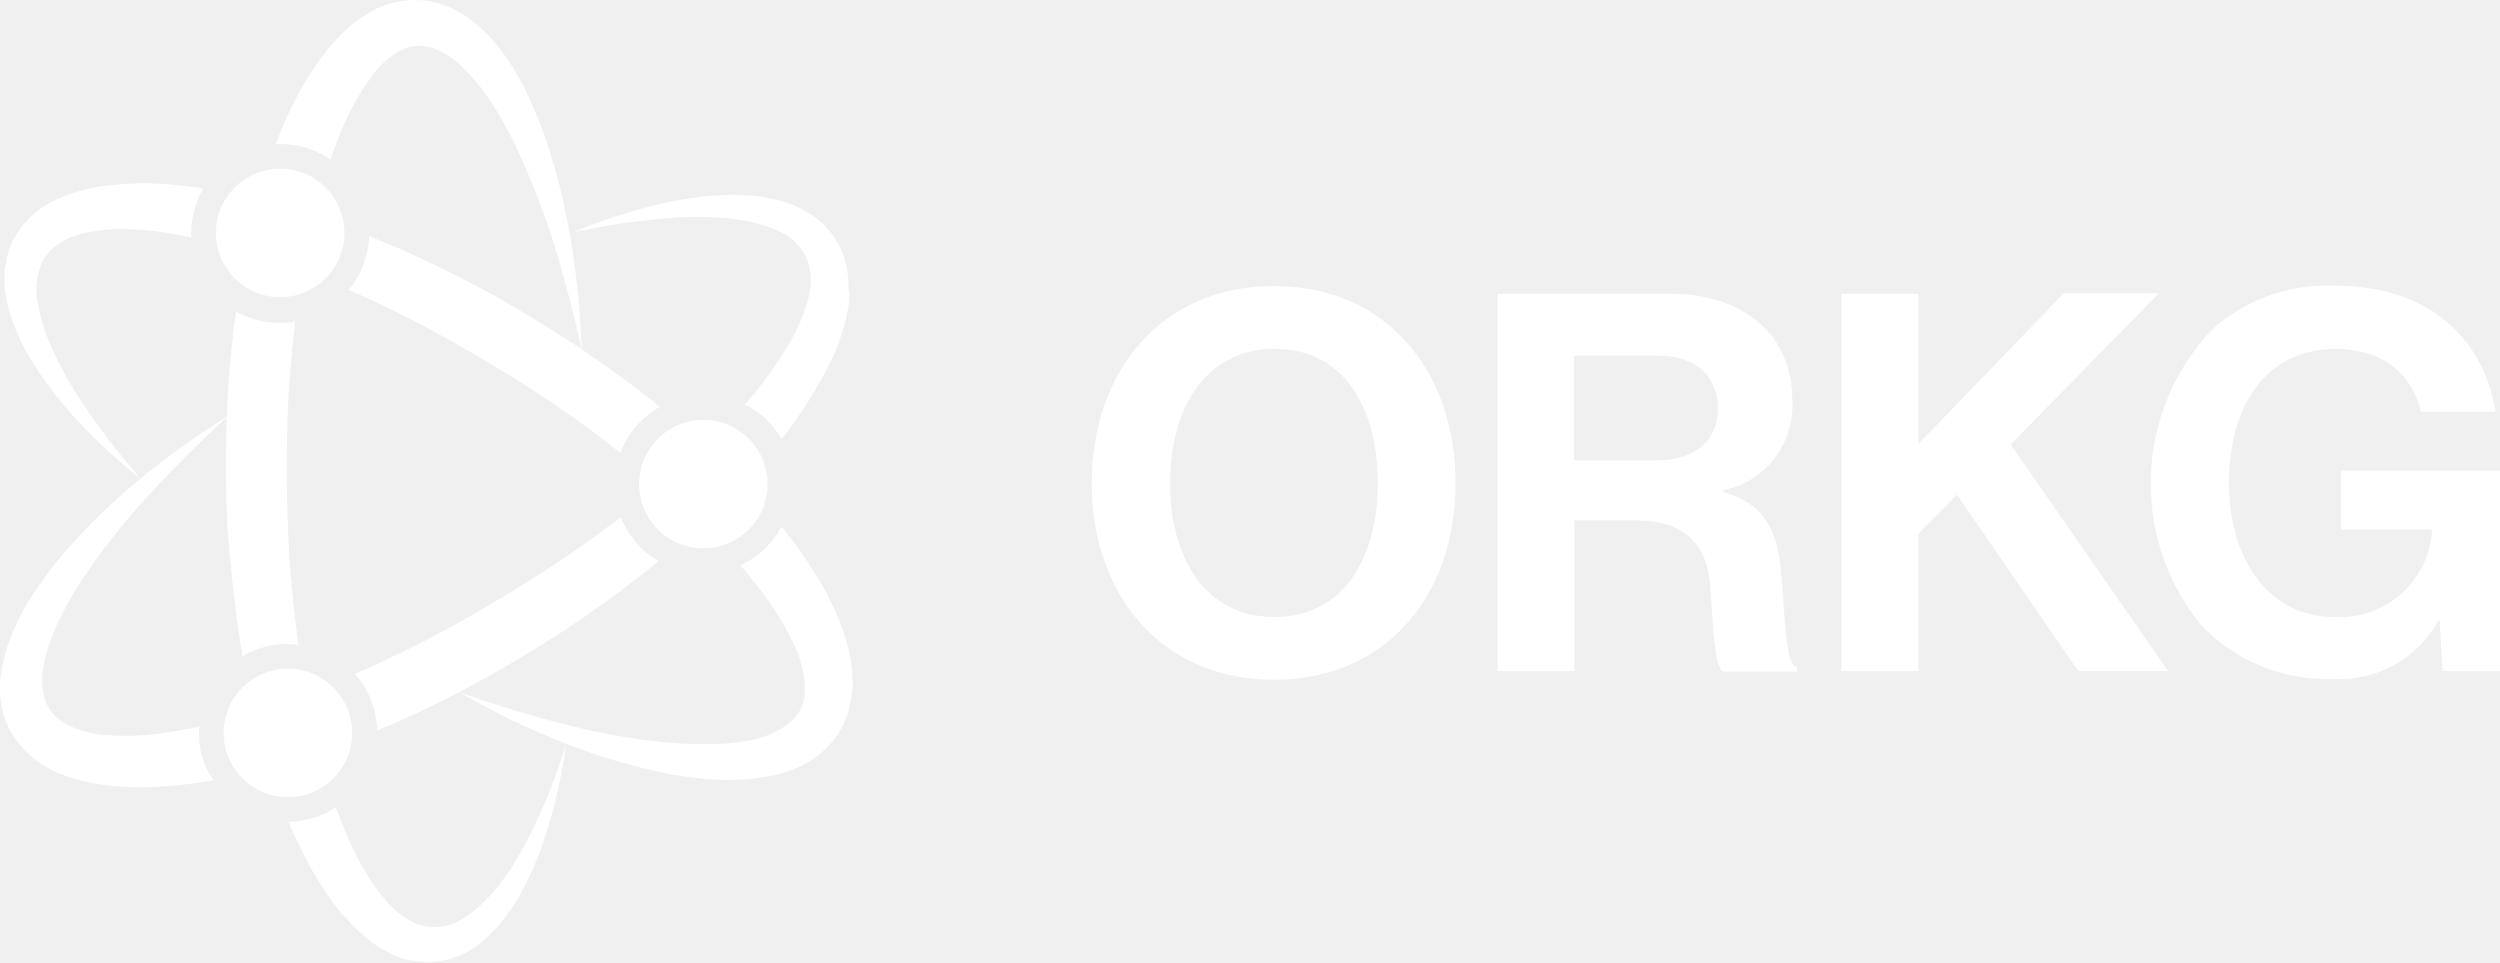
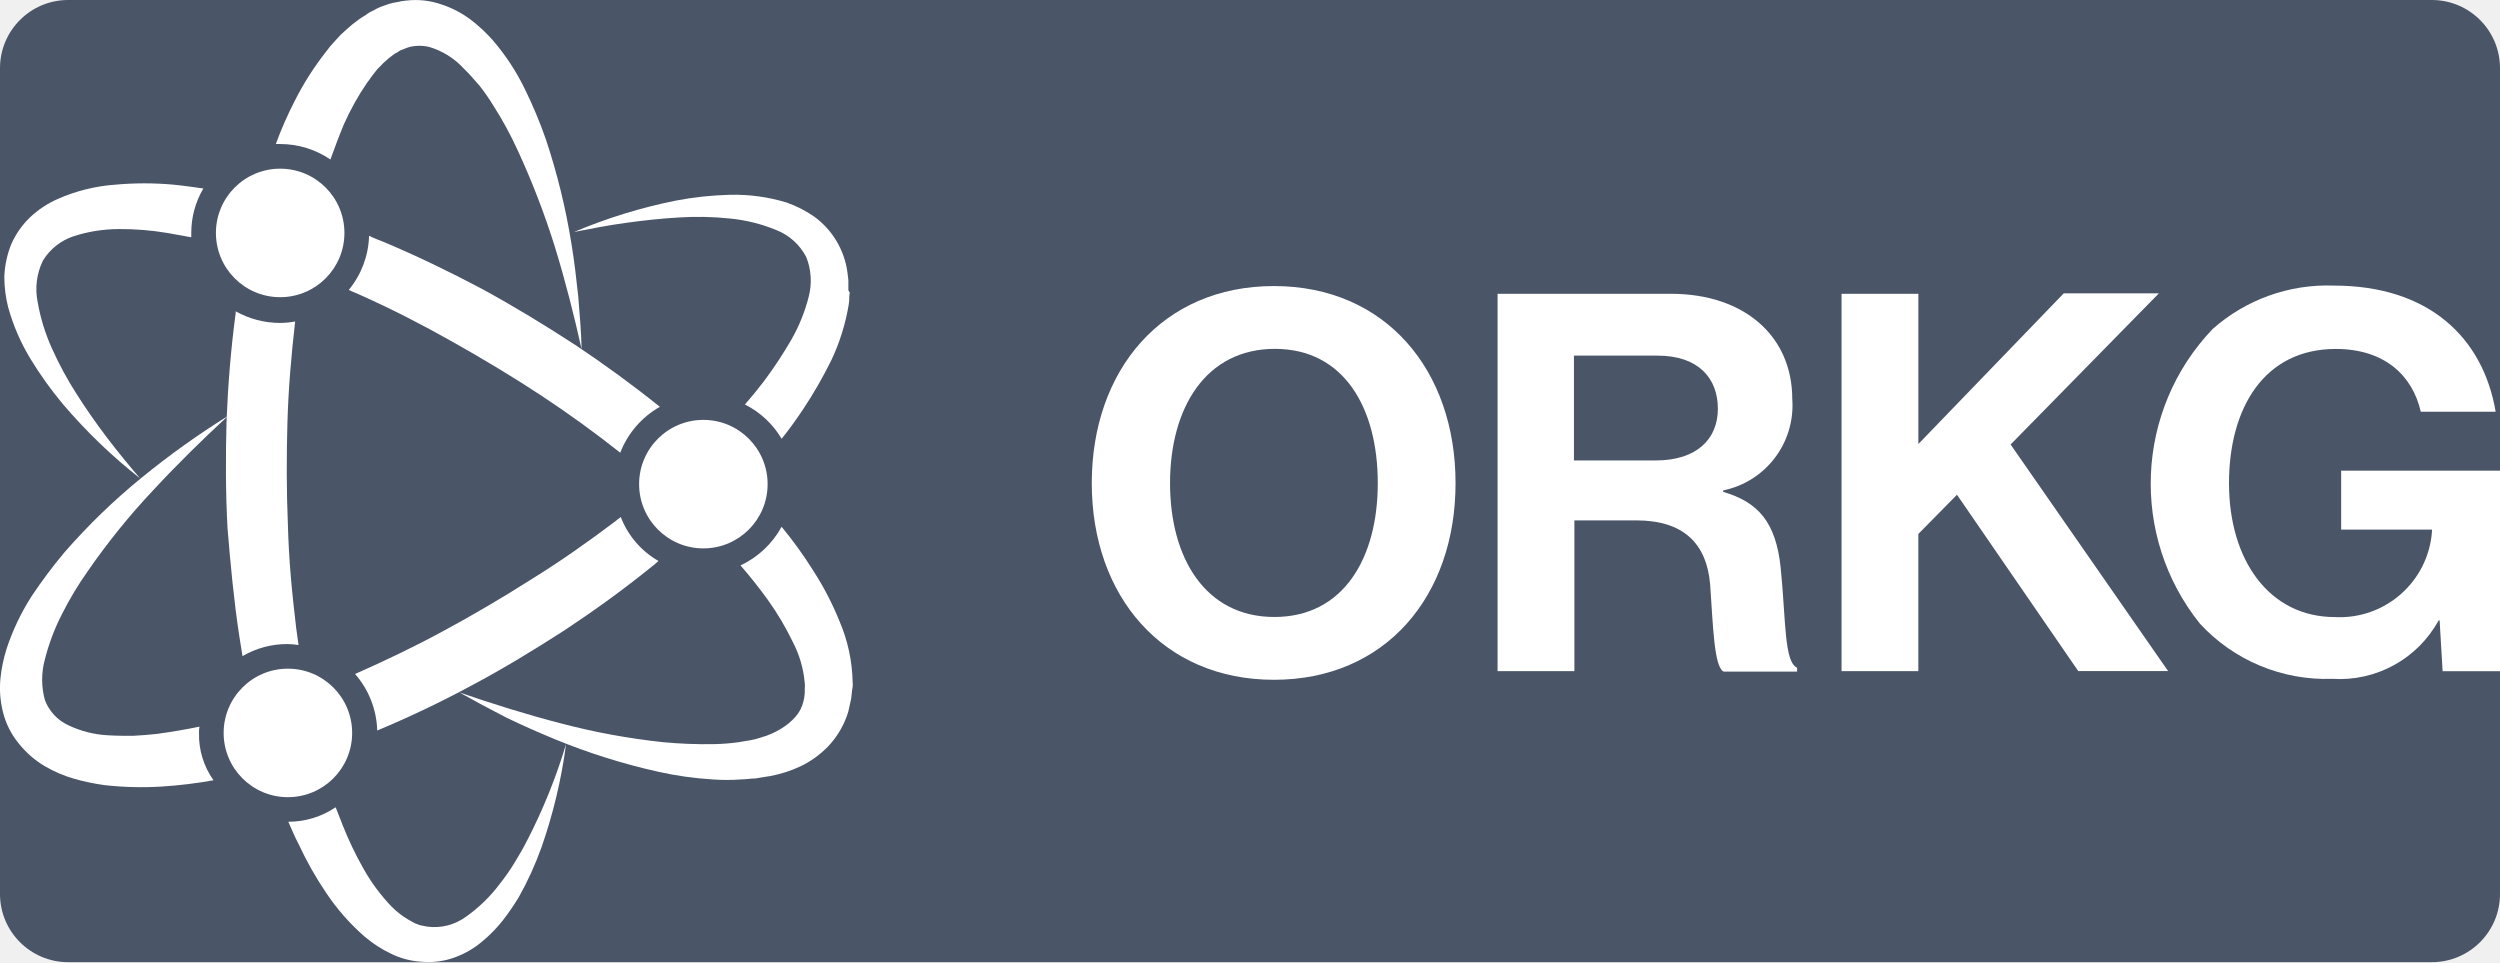
<svg xmlns="http://www.w3.org/2000/svg" width="146.642" height="56.438" viewBox="0 0 146.642 56.438">
+   <rect width="146.642" height="56.438" rx="4" fill="#4a5568" />
  <g id="logo" transform="translate(-24.806 -42.086)">
    <g id="Group_2" data-name="Group 2" transform="translate(88.846 58.837)">
      <g id="Group_1" data-name="Group 1">
        <path id="Path_1" data-name="Path 1" d="M250.8,112.862c0-6.631,4.137-11.562,10.683-11.562s10.655,4.931,10.655,11.562-4.109,11.533-10.655,11.533C254.966,124.395,250.8,119.492,250.8,112.862Zm16.776,0c0-4.421-1.984-7.878-6.036-7.878s-6.149,3.457-6.149,7.878c0,4.392,2.069,7.849,6.121,7.849S267.576,117.254,267.576,112.862Z" transform="translate(-250.8 -101.272)" fill="#ffffff" />
        <path id="Path_2" data-name="Path 2" d="M334.8,102.9h10.173c4.279,0,7.113,2.465,7.113,6.177a5.09,5.09,0,0,1-4.052,5.356v.085c2.04.6,3.089,1.757,3.372,4.449.312,3.117.2,5.526.963,5.866v.227h-4.307c-.567-.255-.623-2.72-.793-5.1-.2-2.409-1.559-3.769-4.336-3.769h-3.627v8.841H334.8Zm4.506,9.776h4.761c2.437,0,3.655-1.275,3.655-3.032,0-1.785-1.133-3.117-3.542-3.117h-4.9v6.149Z" transform="translate(-310.997 -102.418)" fill="#ffffff" />
        <path id="Path_3" data-name="Path 3" d="M406,102.828h4.506v8.813l8.529-8.841h5.582l-8.7,8.869,9.238,13.29h-5.271l-7.113-10.343-2.267,2.3v8.048H406Z" transform="translate(-362.021 -102.347)" fill="#ffffff" />
        <path id="Path_4" data-name="Path 4" d="M486.945,120.838h-.057a6.613,6.613,0,0,1-6.234,3.429,10.07,10.07,0,0,1-7.764-3.23,13.138,13.138,0,0,1,.737-17.286,10.151,10.151,0,0,1,7.113-2.55c5.582,0,8.756,3.06,9.493,7.4H485.84c-.482-2.125-2.125-3.684-4.987-3.684-4.194,0-6.262,3.457-6.262,7.878,0,4.534,2.38,7.849,6.206,7.849a5.426,5.426,0,0,0,5.7-5.016v-.113h-5.327v-3.457h9.323v11.76h-3.372Z" transform="translate(-407.885 -101.2)" fill="#ffffff" />
      </g>
    </g>
    <g id="Group_7" data-name="Group 7" transform="translate(24.806 42.086)">
      <path id="Path_5" data-name="Path 5" d="M159.7,87.9v-.482c-.028-.17-.028-.312-.057-.482a4.838,4.838,0,0,0-1.955-3.259,6.688,6.688,0,0,0-1.615-.822,10.508,10.508,0,0,0-3.315-.453,19.427,19.427,0,0,0-3.174.34,31.081,31.081,0,0,0-5.979,1.842c1.02-.2,2.04-.4,3.06-.538s2.04-.255,3.06-.312a17.674,17.674,0,0,1,3,.057,9.54,9.54,0,0,1,2.749.68,3.358,3.358,0,0,1,1.757,1.587,3.747,3.747,0,0,1,.142,2.324,10.028,10.028,0,0,1-1.02,2.522,25.172,25.172,0,0,1-1.587,2.409c-.368.482-.737.935-1.133,1.389a5.269,5.269,0,0,1,2.154,2.012c.453-.567.878-1.162,1.275-1.757a25.84,25.84,0,0,0,1.644-2.862,12.356,12.356,0,0,0,1.02-3.287,2.436,2.436,0,0,0,.028-.453l.028-.227A.259.259,0,0,1,159.7,87.9Z" transform="translate(-109.937 -70.976)" fill="#ffffff" />
      <circle id="Ellipse_1" data-name="Ellipse 1" cx="3.769" cy="3.769" r="3.769" transform="translate(37.488 24.629)" fill="#ffffff" />
      <g id="Group_3" data-name="Group 3" transform="translate(0 24.402)">
        <path id="Path_6" data-name="Path 6" d="M36.479,146.789a1.616,1.616,0,0,1,.028-.368c-.822.17-1.672.312-2.494.425-.482.057-.935.085-1.417.113-.453,0-.935,0-1.389-.028a6.147,6.147,0,0,1-2.409-.6,2.656,2.656,0,0,1-1.36-1.474,4.5,4.5,0,0,1,0-2.38,12.491,12.491,0,0,1,.992-2.635,19.6,19.6,0,0,1,1.53-2.55,40.5,40.5,0,0,1,3.826-4.732c1.389-1.5,2.862-2.947,4.392-4.364a48.629,48.629,0,0,0-5.072,3.627,36.836,36.836,0,0,0-4.534,4.392,29.052,29.052,0,0,0-1.927,2.579A13.588,13.588,0,0,0,25.2,141.83a8.785,8.785,0,0,0-.368,1.757,5.758,5.758,0,0,0,.142,1.955,4.66,4.66,0,0,0,.935,1.87,5.632,5.632,0,0,0,1.53,1.332,7.548,7.548,0,0,0,1.729.737,12.926,12.926,0,0,0,1.757.368,19.3,19.3,0,0,0,3.372.085,26.845,26.845,0,0,0,3.032-.368A4.613,4.613,0,0,1,36.479,146.789Z" transform="translate(-24.806 -128.2)" fill="#ffffff" />
        <path id="Path_7" data-name="Path 7" d="M113.885,149.1c-.085.085-.2.142-.283.227-1.615,1.218-3.259,2.38-4.959,3.429-1.7,1.077-3.429,2.1-5.214,3.06-1.672.907-3.4,1.729-5.129,2.494a5.245,5.245,0,0,1,1.3,3.315q2.848-1.19,5.526-2.635c1.87-.992,3.684-2.1,5.441-3.23,1.757-1.162,3.485-2.409,5.129-3.74a4.932,4.932,0,0,0,.4-.34A5.071,5.071,0,0,1,113.885,149.1Z" transform="translate(-77.474 -143.178)" fill="#ffffff" />
      </g>
      <circle id="Ellipse_2" data-name="Ellipse 2" cx="3.769" cy="3.769" r="3.769" transform="translate(13.118 39.222)" fill="#ffffff" />
      <path id="Path_8" data-name="Path 8" d="M82.155,50.534a5.253,5.253,0,0,1,2.947.907c.255-.708.51-1.389.793-2.069a15.478,15.478,0,0,1,1.36-2.437c.142-.17.255-.368.4-.538l.2-.255.227-.227c.142-.17.312-.283.453-.425.085-.057.142-.113.227-.17a.994.994,0,0,1,.227-.142l.227-.142a1.952,1.952,0,0,0,.227-.085,1.166,1.166,0,0,1,.227-.085.876.876,0,0,1,.227-.057,2.355,2.355,0,0,1,.992.028,4.465,4.465,0,0,1,2.04,1.275c.34.312.623.68.935,1.02a12.566,12.566,0,0,1,.822,1.19A20.961,20.961,0,0,1,96.1,50.931,46.887,46.887,0,0,1,98.279,56.6c.6,1.955,1.105,3.939,1.559,5.979-.028-1.048-.113-2.069-.2-3.117-.113-1.02-.227-2.069-.4-3.089a38.578,38.578,0,0,0-1.5-6.121,26.568,26.568,0,0,0-1.247-2.975,13.29,13.29,0,0,0-1.842-2.805,8.952,8.952,0,0,0-1.3-1.218,5.908,5.908,0,0,0-1.729-.907,4.627,4.627,0,0,0-2.069-.227,3.194,3.194,0,0,0-.51.085,3.3,3.3,0,0,0-.51.113l-.482.17a3.383,3.383,0,0,0-.453.227,1.691,1.691,0,0,0-.425.255c-.142.085-.283.17-.4.255a7.509,7.509,0,0,0-.737.6l-.34.312-.312.34a6,6,0,0,0-.567.68,17.288,17.288,0,0,0-1.814,2.862A21.962,21.962,0,0,0,81.9,50.534Z" transform="translate(-65.721 -42.086)" fill="#ffffff" />
      <g id="Group_4" data-name="Group 4" transform="translate(13.251 18.253)">
        <path id="Path_9" data-name="Path 9" d="M72.343,125.486c.057.425.142.822.2,1.247a5.163,5.163,0,0,1,2.635-.708,4.654,4.654,0,0,1,.652.057c-.057-.34-.085-.68-.142-1.02-.113-.992-.227-1.984-.312-3-.085-.992-.142-2.012-.17-3-.085-2.012-.085-4.024-.028-6.036.057-1.984.227-3.967.453-5.922a4.911,4.911,0,0,1-.907.085,5.3,5.3,0,0,1-2.579-.68v.085c-.283,2.1-.453,4.222-.538,6.319-.057,2.125-.057,4.222.057,6.319C71.833,121.292,72.031,123.417,72.343,125.486Z" transform="translate(-71.569 -106.5)" fill="#ffffff" />
        <path id="Path_10" data-name="Path 10" d="M98.5,201.767c-.227.453-.482.878-.737,1.3a11.749,11.749,0,0,1-.85,1.218,8.739,8.739,0,0,1-2.012,1.955,3.116,3.116,0,0,1-2.267.567c-.057,0-.085-.028-.142-.028l-.142-.028-.142-.028c-.057-.028-.085-.028-.142-.057a1.006,1.006,0,0,1-.255-.113l-.255-.142a4.9,4.9,0,0,1-.992-.765,10.937,10.937,0,0,1-1.644-2.21,20.058,20.058,0,0,1-1.247-2.607c-.142-.34-.255-.68-.4-1.02a4.945,4.945,0,0,1-2.777.85c.2.425.368.878.6,1.3a20.5,20.5,0,0,0,1.615,2.862,12.88,12.88,0,0,0,2.267,2.579,7.1,7.1,0,0,0,1.53.992,4.686,4.686,0,0,0,1.87.482A4.435,4.435,0,0,0,94.3,208.6a5.217,5.217,0,0,0,1.587-.935,8.034,8.034,0,0,0,1.19-1.218,14.483,14.483,0,0,0,.935-1.36,19.286,19.286,0,0,0,1.332-2.919,30.444,30.444,0,0,0,1.445-6.064A32.953,32.953,0,0,1,98.5,201.767Z" transform="translate(-80.836 -170.71)" fill="#ffffff" />
      </g>
      <g id="Group_6" data-name="Group 6" transform="translate(0.253 10.754)">
        <path id="Path_11" data-name="Path 11" d="M29.752,83.143a8.7,8.7,0,0,1,2.635-.425,16.458,16.458,0,0,1,2.862.227c.482.085.935.17,1.417.255v-.255a5.136,5.136,0,0,1,.708-2.607c-.6-.085-1.19-.17-1.785-.227a18.825,18.825,0,0,0-3.344,0,10.155,10.155,0,0,0-3.429.85A5.716,5.716,0,0,0,27.23,82.01,4.912,4.912,0,0,0,26.1,83.625a5.691,5.691,0,0,0-.4,1.9,7.335,7.335,0,0,0,.227,1.785,11.918,11.918,0,0,0,1.332,3.06,21.723,21.723,0,0,0,1.87,2.607,31.426,31.426,0,0,0,4.534,4.364c-.68-.793-1.332-1.587-1.955-2.409s-1.218-1.672-1.757-2.522a20.226,20.226,0,0,1-1.445-2.664A11.366,11.366,0,0,1,27.655,87a3.827,3.827,0,0,1,.312-2.437A3.358,3.358,0,0,1,29.752,83.143Z" transform="translate(-25.7 -80.036)" fill="#ffffff" />
        <g id="Group_5" data-name="Group 5" transform="translate(20.204 3.078)">
          <path id="Path_12" data-name="Path 12" d="M112.925,103.623a5.272,5.272,0,0,1,2.324-2.692c-1.587-1.275-3.259-2.494-4.959-3.627-1.785-1.162-3.6-2.267-5.469-3.287-1.87-.992-3.8-1.927-5.752-2.749-.283-.113-.6-.227-.878-.368A5.2,5.2,0,0,1,97,94.074c.227.113.482.2.708.312,1.842.822,3.655,1.757,5.412,2.749s3.514,2.04,5.186,3.145C109.893,101.328,111.424,102.433,112.925,103.623Z" transform="translate(-97 -90.9)" fill="#ffffff" />
          <path id="Path_13" data-name="Path 13" d="M142.966,160.2a9.527,9.527,0,0,0-.765-3.542,17.7,17.7,0,0,0-1.559-3,24.411,24.411,0,0,0-1.842-2.55,5.329,5.329,0,0,1-2.409,2.267q.85.978,1.615,2.04a16.677,16.677,0,0,1,1.445,2.437,6.4,6.4,0,0,1,.708,2.437.95.95,0,0,1,0,.283v.283c0,.085-.028.17-.028.255l-.028.142-.028.113a2.006,2.006,0,0,1-.453.878,3.534,3.534,0,0,1-.85.708,4.922,4.922,0,0,1-.538.283,4.044,4.044,0,0,1-.623.227,4.381,4.381,0,0,1-.652.17c-.227.028-.453.085-.68.113a11.936,11.936,0,0,1-1.445.113,26.363,26.363,0,0,1-2.975-.113,39.958,39.958,0,0,1-6.007-1.105c-1.984-.51-3.967-1.133-5.951-1.814.907.51,1.814.992,2.749,1.474.935.453,1.9.878,2.862,1.275a37.3,37.3,0,0,0,6.036,1.9,20.265,20.265,0,0,0,3.2.453,10.973,10.973,0,0,0,1.672,0c.283,0,.567-.057.85-.057.283-.057.567-.085.878-.142a7.44,7.44,0,0,0,1.757-.567,5.688,5.688,0,0,0,1.615-1.162,5.1,5.1,0,0,0,1.105-1.785l.085-.255.057-.255c.028-.17.085-.34.113-.51l.057-.51A1.342,1.342,0,0,0,142.966,160.2Z" transform="translate(-113.411 -134.041)" fill="#ffffff" />
        </g>
      </g>
      <circle id="Ellipse_3" data-name="Ellipse 3" cx="3.769" cy="3.769" r="3.769" transform="translate(12.665 9.894)" fill="#ffffff" />
    </g>
  </g>
</svg>
